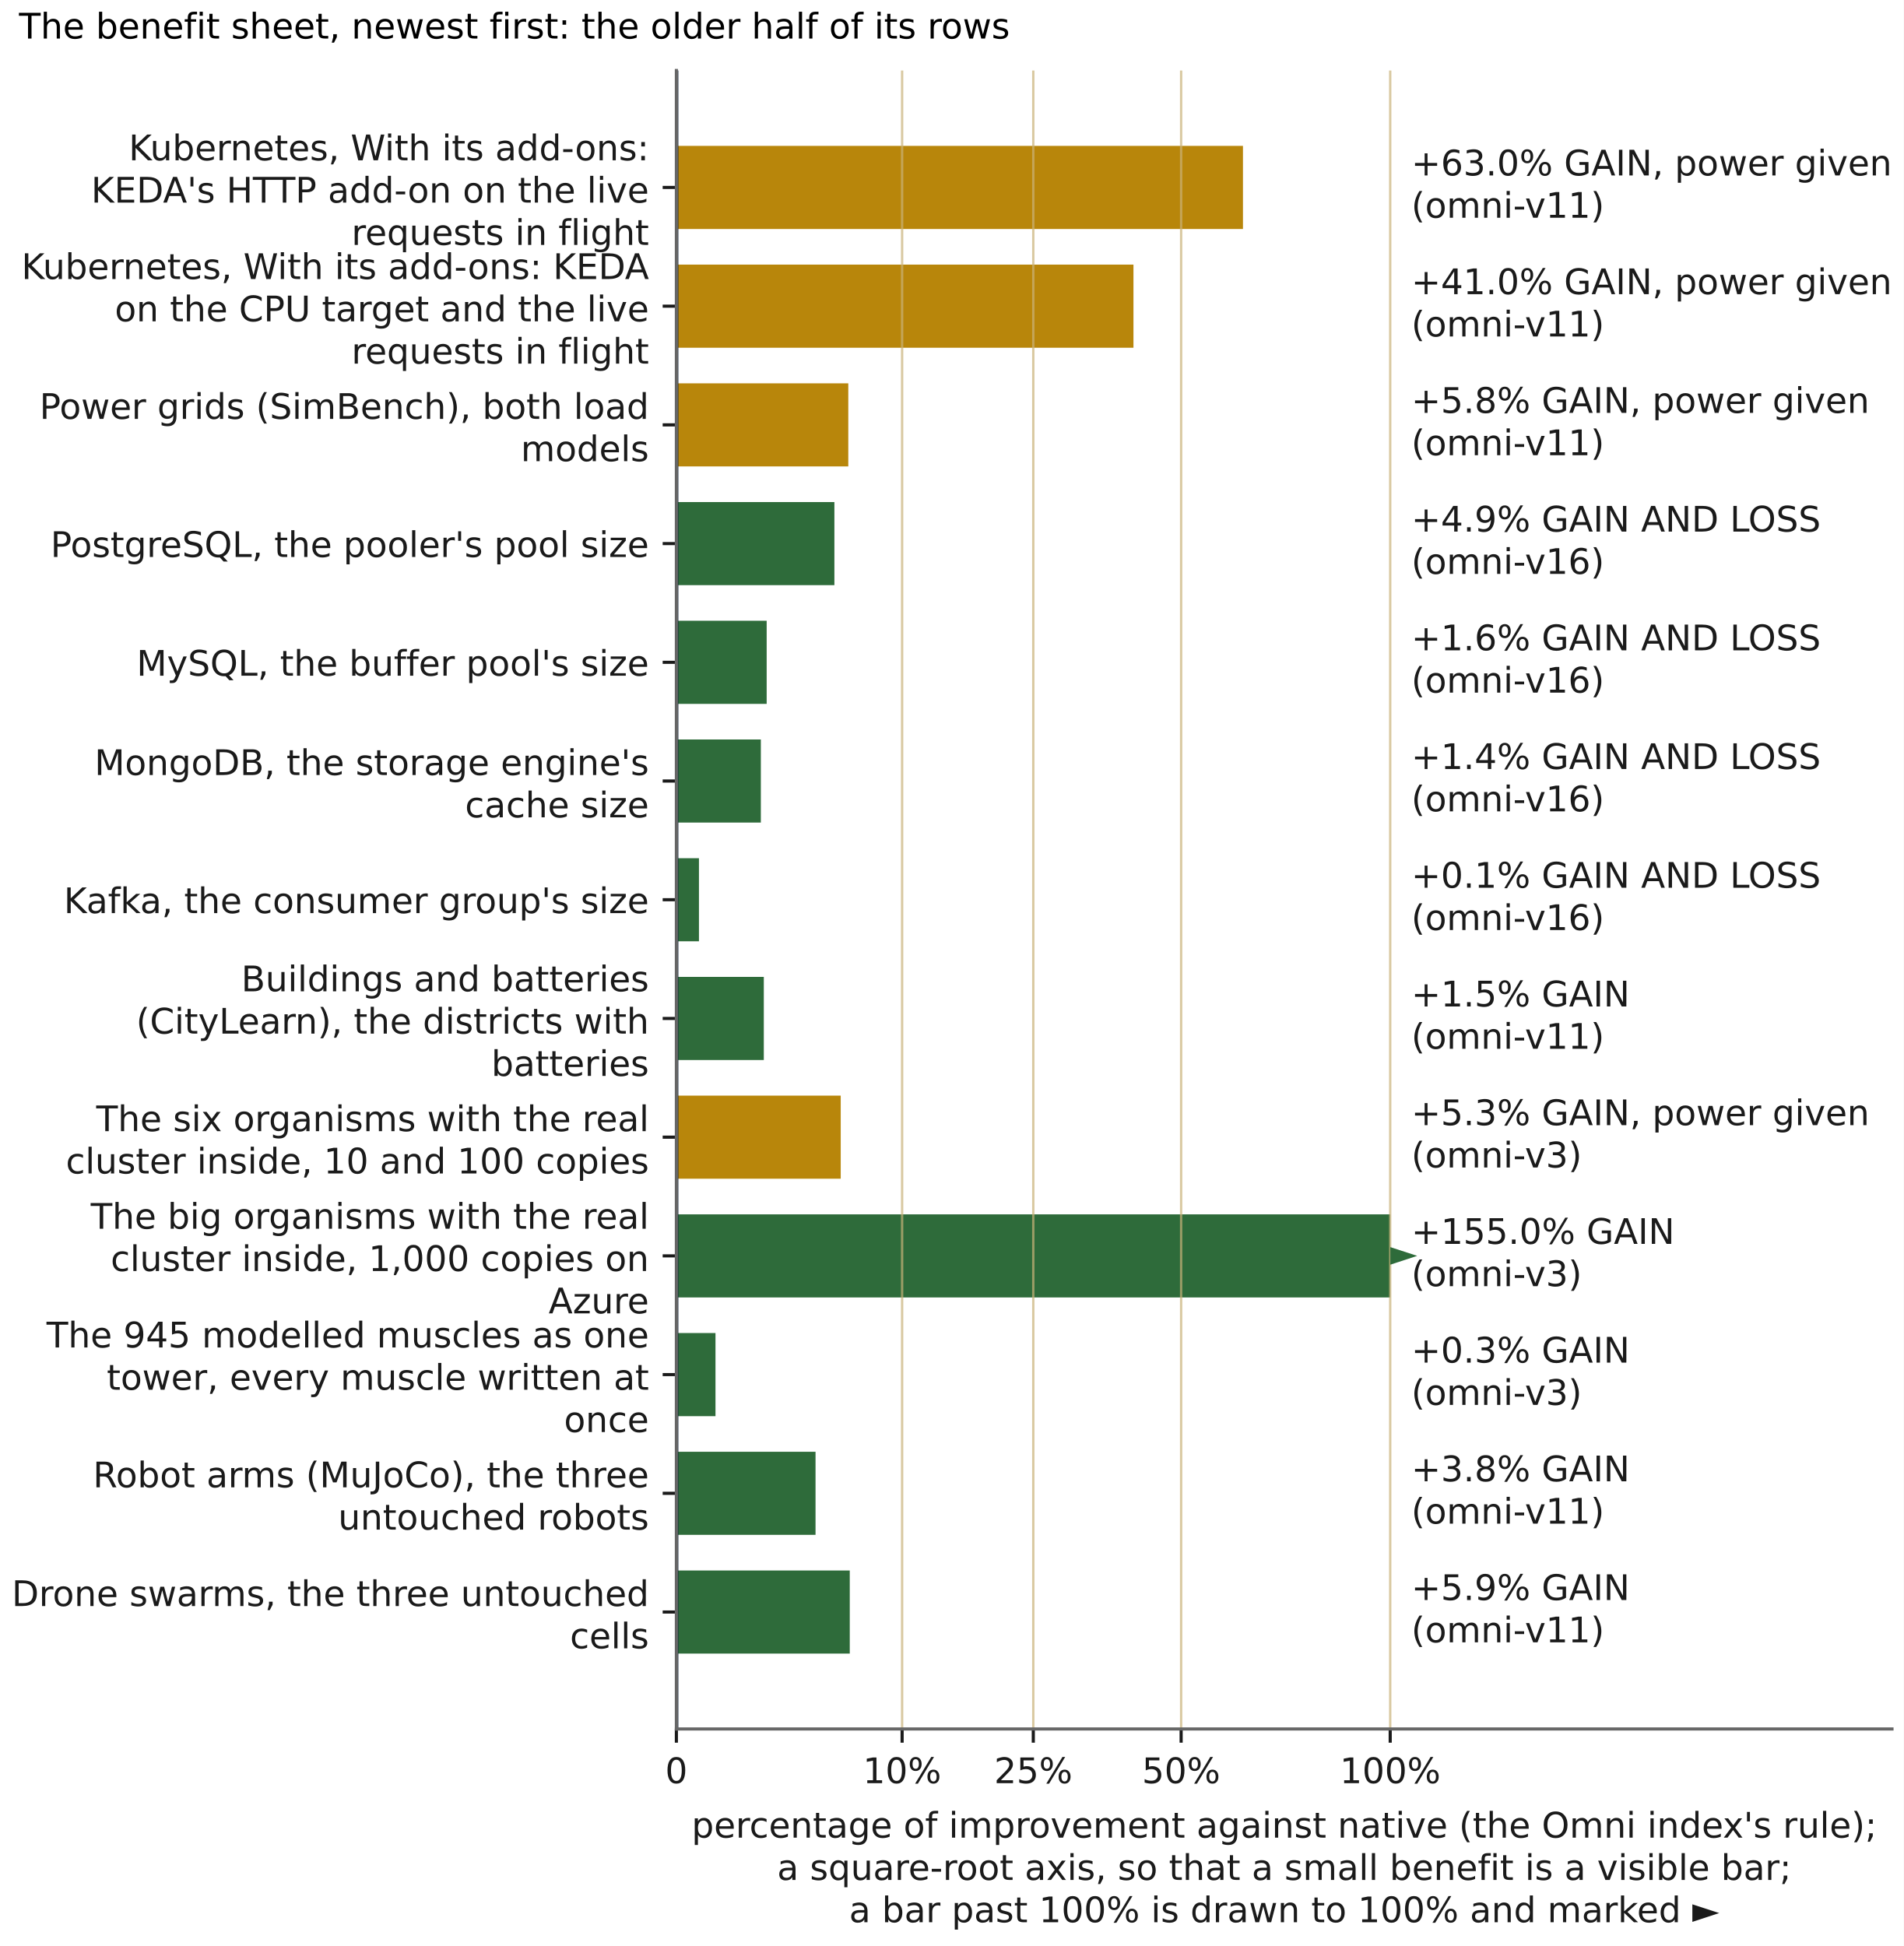
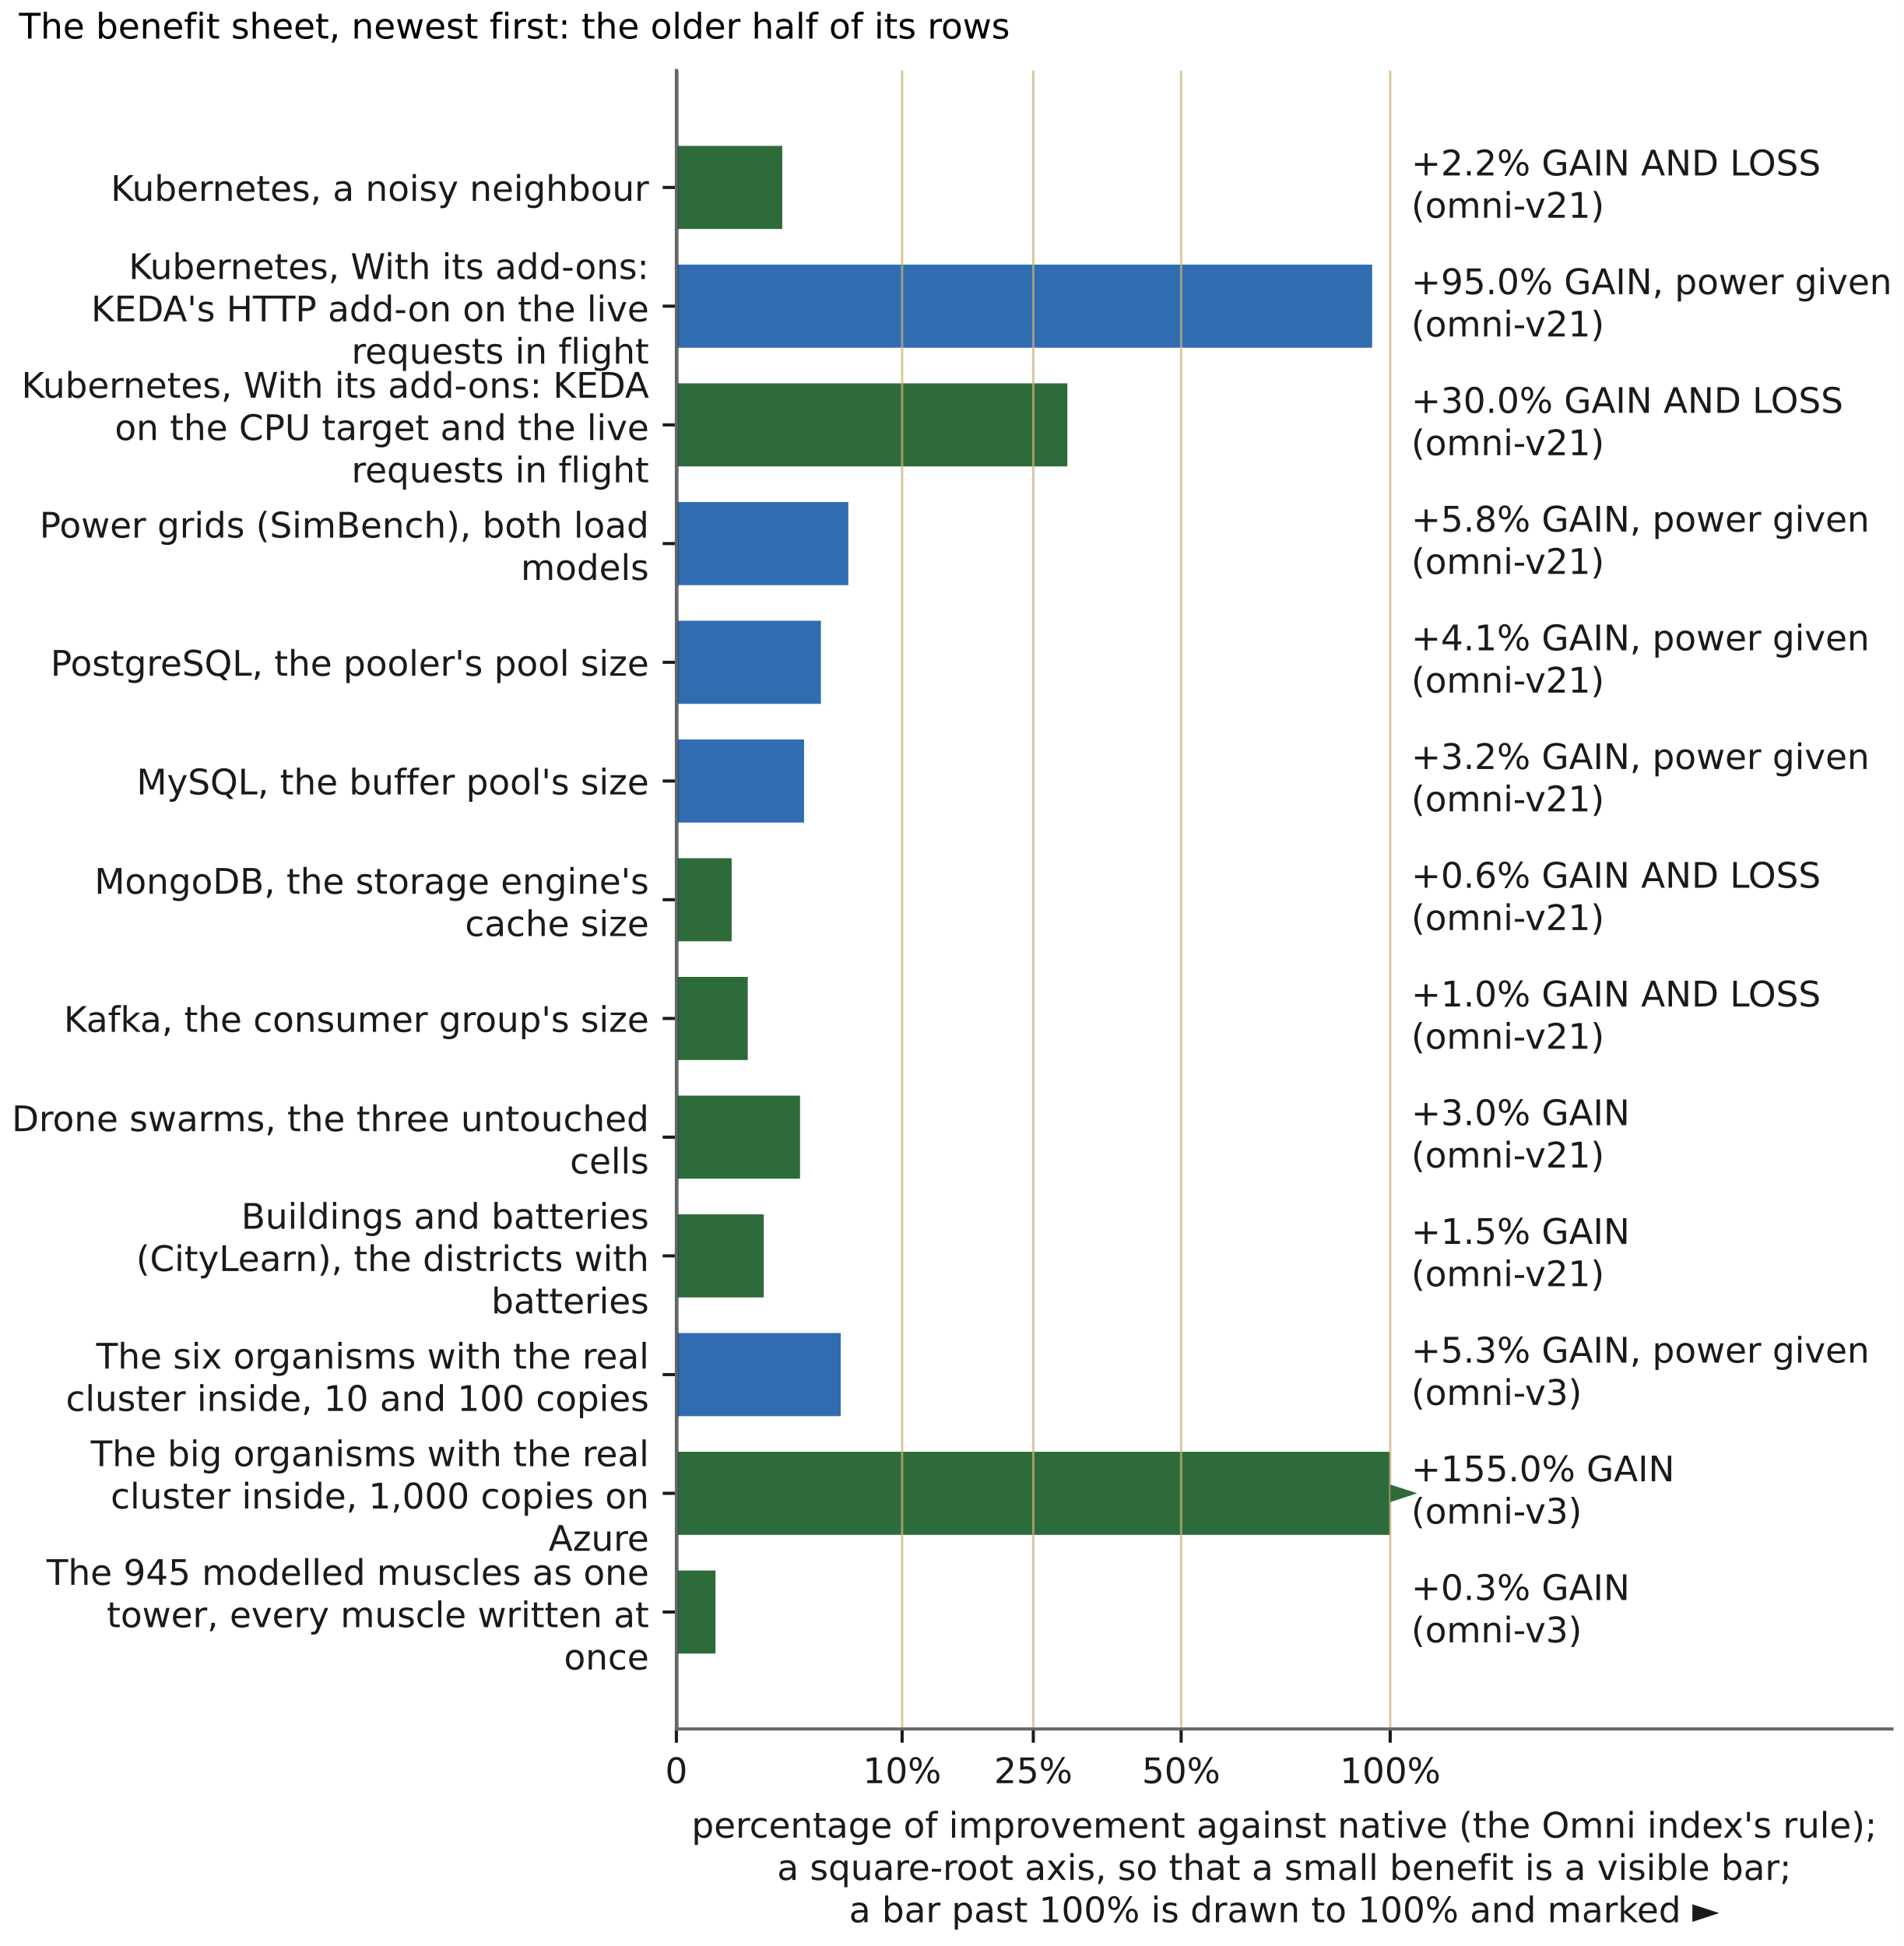
<svg xmlns="http://www.w3.org/2000/svg" xmlns:xlink="http://www.w3.org/1999/xlink" width="486pt" height="496.8pt" viewBox="0 0 486 496.8" version="1.1">
  <defs>
    <style type="text/css">*{stroke-linejoin: round; stroke-linecap: butt}</style>
  </defs>
  <g id="figure_1">
    <g id="patch_1">
      <path d="M 0 496.8  L 486 496.8  L 486 0  L 0 0  z " style="fill: #ffffff" />
    </g>
    <g id="axes_1">
      <g id="patch_2">
        <path d="M 172.672 441.392  L 483 441.392  L 483 18.001  L 172.672 18.001  z " style="fill: #ffffff" />
      </g>
      <g id="patch_3">
-         <path d="M 172.672 422.147  L 216.936 422.147  L 216.936 400.932  L 172.672 400.932  z " clip-path="url(#p13caf4ccad)" style="fill: #2e6b3a" />
+         <path d="M 172.672 422.147  L 182.654 422.147  L 182.654 400.932  L 172.672 400.932  z " clip-path="url(#p13caf4ccad)" style="fill: #2e6b3a" />
      </g>
      <g id="patch_4">
-         <path d="M 172.672 391.84  L 208.196 391.84  L 208.196 370.625  L 172.672 370.625  z " clip-path="url(#p13caf4ccad)" style="fill: #2e6b3a" />
+         <path d="M 172.672 391.84  L 354.903 391.84  L 354.903 370.625  L 172.672 370.625  z " clip-path="url(#p13caf4ccad)" style="fill: #2e6b3a" />
      </g>
      <g id="patch_5">
-         <path d="M 172.672 361.533  L 182.654 361.533  L 182.654 340.318  L 172.672 340.318  z " clip-path="url(#p13caf4ccad)" style="fill: #2e6b3a" />
+         <path d="M 172.672 361.533  L 214.625 361.533  L 214.625 340.318  L 172.672 340.318  z " clip-path="url(#p13caf4ccad)" style="fill: #2f6db0" />
      </g>
      <g id="patch_6">
-         <path d="M 172.672 331.226  L 354.903 331.226  L 354.903 310.011  L 172.672 310.011  z " clip-path="url(#p13caf4ccad)" style="fill: #2e6b3a" />
+         <path d="M 172.672 331.226  L 194.991 331.226  L 194.991 310.011  L 172.672 310.011  z " clip-path="url(#p13caf4ccad)" style="fill: #2e6b3a" />
      </g>
      <g id="patch_7">
-         <path d="M 172.672 300.919  L 214.625 300.919  L 214.625 279.704  L 172.672 279.704  z " clip-path="url(#p13caf4ccad)" style="fill: #b8860b" />
+         <path d="M 172.672 300.919  L 204.236 300.919  L 204.236 279.704  L 172.672 279.704  z " clip-path="url(#p13caf4ccad)" style="fill: #2e6b3a" />
      </g>
      <g id="patch_8">
-         <path d="M 172.672 270.612  L 194.991 270.612  L 194.991 249.397  L 172.672 249.397  z " clip-path="url(#p13caf4ccad)" style="fill: #2e6b3a" />
+         <path d="M 172.672 270.612  L 190.895 270.612  L 190.895 249.397  L 172.672 249.397  z " clip-path="url(#p13caf4ccad)" style="fill: #2e6b3a" />
      </g>
      <g id="patch_9">
-         <path d="M 172.672 240.304  L 178.435 240.304  L 178.435 219.089  L 172.672 219.089  z " clip-path="url(#p13caf4ccad)" style="fill: #2e6b3a" />
+         <path d="M 172.672 240.304  L 186.788 240.304  L 186.788 219.089  L 172.672 219.089  z " clip-path="url(#p13caf4ccad)" style="fill: #2e6b3a" />
      </g>
      <g id="patch_10">
-         <path d="M 172.672 209.997  L 194.234 209.997  L 194.234 188.782  L 172.672 188.782  z " clip-path="url(#p13caf4ccad)" style="fill: #2e6b3a" />
+         <path d="M 172.672 209.997  L 205.271 209.997  L 205.271 188.782  L 172.672 188.782  z " clip-path="url(#p13caf4ccad)" style="fill: #2f6db0" />
      </g>
      <g id="patch_11">
-         <path d="M 172.672 179.69  L 195.723 179.69  L 195.723 158.475  L 172.672 158.475  z " clip-path="url(#p13caf4ccad)" style="fill: #2e6b3a" />
+         <path d="M 172.672 179.69  L 209.571 179.69  L 209.571 158.475  L 172.672 158.475  z " clip-path="url(#p13caf4ccad)" style="fill: #2f6db0" />
      </g>
      <g id="patch_12">
-         <path d="M 172.672 149.383  L 213.011 149.383  L 213.011 128.168  L 172.672 128.168  z " clip-path="url(#p13caf4ccad)" style="fill: #2e6b3a" />
+         <path d="M 172.672 149.383  L 216.559 149.383  L 216.559 128.168  L 172.672 128.168  z " clip-path="url(#p13caf4ccad)" style="fill: #2f6db0" />
      </g>
      <g id="patch_13">
-         <path d="M 172.672 119.076  L 216.559 119.076  L 216.559 97.861  L 172.672 97.861  z " clip-path="url(#p13caf4ccad)" style="fill: #b8860b" />
+         <path d="M 172.672 119.076  L 272.484 119.076  L 272.484 97.861  L 172.672 97.861  z " clip-path="url(#p13caf4ccad)" style="fill: #2e6b3a" />
      </g>
      <g id="patch_14">
-         <path d="M 172.672 88.769  L 289.357 88.769  L 289.357 67.554  L 172.672 67.554  z " clip-path="url(#p13caf4ccad)" style="fill: #b8860b" />
+         <path d="M 172.672 88.769  L 350.289 88.769  L 350.289 67.554  L 172.672 67.554  z " clip-path="url(#p13caf4ccad)" style="fill: #2f6db0" />
      </g>
      <g id="patch_15">
-         <path d="M 172.672 58.461  L 317.313 58.461  L 317.313 37.246  L 172.672 37.246  z " clip-path="url(#p13caf4ccad)" style="fill: #b8860b" />
+         <path d="M 172.672 58.461  L 199.702 58.461  L 199.702 37.246  L 172.672 37.246  z " clip-path="url(#p13caf4ccad)" style="fill: #2e6b3a" />
      </g>
      <g id="matplotlib.axis_1">
        <g id="xtick_1">
          <g id="line2d_1">
            <path d="M 172.672 441.392  L 172.672 18.001  " clip-path="url(#p13caf4ccad)" style="fill: none; stroke: #c9b27a; stroke-opacity: 0.7; stroke-width: 0.6; stroke-linecap: square" />
          </g>
          <g id="line2d_2">
            <defs>
              <path id="m814b2a8047" d="M 0 0  L 0 3.5  " style="stroke: #1a1a1a; stroke-width: 0.8" />
            </defs>
            <g>
              <use xlink:href="#m814b2a8047" x="172.672" y="441.392" style="fill: #1a1a1a; stroke: #1a1a1a; stroke-width: 0.8" />
            </g>
          </g>
          <g id="text_1">
            <text style="font-size: 9px; font-family: 'DejaVu Sans'; text-anchor: middle; fill: #1a1a1a" x="172.672" y="455.23" transform="rotate(-0 172.6724 455.2303)">0</text>
          </g>
        </g>
        <g id="xtick_2">
          <g id="line2d_3">
            <path d="M 230.299 441.392  L 230.299 18.001  " clip-path="url(#p13caf4ccad)" style="fill: none; stroke: #c9b27a; stroke-opacity: 0.7; stroke-width: 0.6; stroke-linecap: square" />
          </g>
          <g id="line2d_4">
            <g>
              <use xlink:href="#m814b2a8047" x="230.299" y="441.392" style="fill: #1a1a1a; stroke: #1a1a1a; stroke-width: 0.8" />
            </g>
          </g>
          <g id="text_2">
            <text style="font-size: 9px; font-family: 'DejaVu Sans'; text-anchor: middle; fill: #1a1a1a" x="230.299" y="455.23" transform="rotate(-0 230.2988 455.2303)">10%</text>
          </g>
        </g>
        <g id="xtick_3">
          <g id="line2d_5">
            <path d="M 263.788 441.392  L 263.788 18.001  " clip-path="url(#p13caf4ccad)" style="fill: none; stroke: #c9b27a; stroke-opacity: 0.7; stroke-width: 0.6; stroke-linecap: square" />
          </g>
          <g id="line2d_6">
            <g>
              <use xlink:href="#m814b2a8047" x="263.788" y="441.392" style="fill: #1a1a1a; stroke: #1a1a1a; stroke-width: 0.8" />
            </g>
          </g>
          <g id="text_3">
            <text style="font-size: 9px; font-family: 'DejaVu Sans'; text-anchor: middle; fill: #1a1a1a" x="263.788" y="455.23" transform="rotate(-0 263.7877 455.2303)">25%</text>
          </g>
        </g>
        <g id="xtick_4">
          <g id="line2d_7">
            <path d="M 301.529 441.392  L 301.529 18.001  " clip-path="url(#p13caf4ccad)" style="fill: none; stroke: #c9b27a; stroke-opacity: 0.7; stroke-width: 0.6; stroke-linecap: square" />
          </g>
          <g id="line2d_8">
            <g>
              <use xlink:href="#m814b2a8047" x="301.529" y="441.392" style="fill: #1a1a1a; stroke: #1a1a1a; stroke-width: 0.8" />
            </g>
          </g>
          <g id="text_4">
            <text style="font-size: 9px; font-family: 'DejaVu Sans'; text-anchor: middle; fill: #1a1a1a" x="301.529" y="455.23" transform="rotate(-0 301.5288 455.2303)">50%</text>
          </g>
        </g>
        <g id="xtick_5">
          <g id="line2d_9">
            <path d="M 354.903 441.392  L 354.903 18.001  " clip-path="url(#p13caf4ccad)" style="fill: none; stroke: #c9b27a; stroke-opacity: 0.7; stroke-width: 0.6; stroke-linecap: square" />
          </g>
          <g id="line2d_10">
            <g>
              <use xlink:href="#m814b2a8047" x="354.903" y="441.392" style="fill: #1a1a1a; stroke: #1a1a1a; stroke-width: 0.8" />
            </g>
          </g>
          <g id="text_5">
            <text style="font-size: 9px; font-family: 'DejaVu Sans'; text-anchor: middle; fill: #1a1a1a" x="354.903" y="455.23" transform="rotate(-0 354.9029 455.2303)">100%</text>
          </g>
        </g>
        <g id="text_6">
          <text style="font-size: 9px; font-family: 'DejaVu Sans'; fill: #1a1a1a" transform="translate(176.5503 469.1318)">percentage of improvement against native (the Omni index's rule);</text>
          <text style="font-size: 9px; font-family: 'DejaVu Sans'; fill: #1a1a1a" transform="translate(198.3859 479.9343)">a square-root axis, so that a small benefit is a visible bar;</text>
          <text style="font-size: 9px; font-family: 'DejaVu Sans'; fill: #1a1a1a" transform="translate(216.762 490.7368)">a bar past 100% is drawn to 100% and marked ►</text>
        </g>
      </g>
      <g id="matplotlib.axis_2">
        <g id="ytick_1">
          <g id="line2d_11">
            <defs>
              <path id="m31e56b5a68" d="M 0 0  L -3.5 0  " style="stroke: #1a1a1a; stroke-width: 0.8" />
            </defs>
            <g>
              <use xlink:href="#m31e56b5a68" x="172.672" y="411.54" style="fill: #1a1a1a; stroke: #1a1a1a; stroke-width: 0.8" />
            </g>
          </g>
          <g id="text_7">
-             <text style="font-size: 9px; font-family: 'DejaVu Sans'; fill: #1a1a1a" transform="translate(3.00024 410.0083)">Drone swarms, the three untouched</text>
-             <text style="font-size: 9px; font-family: 'DejaVu Sans'; fill: #1a1a1a" transform="translate(145.497 420.8108)">cells</text>
+             <text style="font-size: 9px; font-family: 'DejaVu Sans'; fill: #1a1a1a" transform="translate(11.89055 404.6075)">The 945 modelled muscles as one</text>
+             <text style="font-size: 9px; font-family: 'DejaVu Sans'; fill: #1a1a1a" transform="translate(27.26086 415.4099)">tower, every muscle written at</text>
+             <text style="font-size: 9px; font-family: 'DejaVu Sans'; fill: #1a1a1a" transform="translate(143.9754 426.2117)">once</text>
          </g>
        </g>
        <g id="ytick_2">
          <g id="line2d_12">
            <g>
              <use xlink:href="#m31e56b5a68" x="172.672" y="381.233" style="fill: #1a1a1a; stroke: #1a1a1a; stroke-width: 0.8" />
            </g>
          </g>
          <g id="text_8">
-             <text style="font-size: 9px; font-family: 'DejaVu Sans'; fill: #1a1a1a" transform="translate(23.72837 379.7012)">Robot arms (MuJoCo), the three</text>
-             <text style="font-size: 9px; font-family: 'DejaVu Sans'; fill: #1a1a1a" transform="translate(86.31633 390.5036)">untouched robots</text>
+             <text style="font-size: 9px; font-family: 'DejaVu Sans'; fill: #1a1a1a" transform="translate(23.16165 374.3003)">The big organisms with the real</text>
+             <text style="font-size: 9px; font-family: 'DejaVu Sans'; fill: #1a1a1a" transform="translate(28.24805 385.1028)">cluster inside, 1,000 copies on</text>
+             <text style="font-size: 9px; font-family: 'DejaVu Sans'; fill: #1a1a1a" transform="translate(140.0491 395.9045)">Azure</text>
          </g>
        </g>
        <g id="ytick_3">
          <g id="line2d_13">
            <g>
              <use xlink:href="#m31e56b5a68" x="172.672" y="350.926" style="fill: #1a1a1a; stroke: #1a1a1a; stroke-width: 0.8" />
            </g>
          </g>
          <g id="text_9">
-             <text style="font-size: 9px; font-family: 'DejaVu Sans'; fill: #1a1a1a" transform="translate(11.89055 343.9931)">The 945 modelled muscles as one</text>
-             <text style="font-size: 9px; font-family: 'DejaVu Sans'; fill: #1a1a1a" transform="translate(27.26086 354.7956)">tower, every muscle written at</text>
-             <text style="font-size: 9px; font-family: 'DejaVu Sans'; fill: #1a1a1a" transform="translate(143.9754 365.5974)">once</text>
+             <text style="font-size: 9px; font-family: 'DejaVu Sans'; fill: #1a1a1a" transform="translate(24.57352 349.394)">The six organisms with the real</text>
+             <text style="font-size: 9px; font-family: 'DejaVu Sans'; fill: #1a1a1a" transform="translate(16.79977 360.1965)">cluster inside, 10 and 100 copies</text>
          </g>
        </g>
        <g id="ytick_4">
          <g id="line2d_14">
            <g>
              <use xlink:href="#m31e56b5a68" x="172.672" y="320.618" style="fill: #1a1a1a; stroke: #1a1a1a; stroke-width: 0.8" />
            </g>
          </g>
          <g id="text_10">
-             <text style="font-size: 9px; font-family: 'DejaVu Sans'; fill: #1a1a1a" transform="translate(23.16165 313.686)">The big organisms with the real</text>
-             <text style="font-size: 9px; font-family: 'DejaVu Sans'; fill: #1a1a1a" transform="translate(28.24805 324.4885)">cluster inside, 1,000 copies on</text>
-             <text style="font-size: 9px; font-family: 'DejaVu Sans'; fill: #1a1a1a" transform="translate(140.0491 335.2902)">Azure</text>
+             <text style="font-size: 9px; font-family: 'DejaVu Sans'; fill: #1a1a1a" transform="translate(61.57055 313.6856)">Buildings and batteries</text>
+             <text style="font-size: 9px; font-family: 'DejaVu Sans'; fill: #1a1a1a" transform="translate(34.75337 324.4881)">(CityLearn), the districts with</text>
+             <text style="font-size: 9px; font-family: 'DejaVu Sans'; fill: #1a1a1a" transform="translate(125.4227 335.2906)">batteries</text>
          </g>
        </g>
        <g id="ytick_5">
          <g id="line2d_15">
            <g>
              <use xlink:href="#m31e56b5a68" x="172.672" y="290.311" style="fill: #1a1a1a; stroke: #1a1a1a; stroke-width: 0.8" />
            </g>
          </g>
          <g id="text_11">
-             <text style="font-size: 9px; font-family: 'DejaVu Sans'; fill: #1a1a1a" transform="translate(24.57352 288.7797)">The six organisms with the real</text>
-             <text style="font-size: 9px; font-family: 'DejaVu Sans'; fill: #1a1a1a" transform="translate(16.79977 299.5822)">cluster inside, 10 and 100 copies</text>
+             <text style="font-size: 9px; font-family: 'DejaVu Sans'; fill: #1a1a1a" transform="translate(3.00024 288.7797)">Drone swarms, the three untouched</text>
+             <text style="font-size: 9px; font-family: 'DejaVu Sans'; fill: #1a1a1a" transform="translate(145.497 299.5822)">cells</text>
          </g>
        </g>
        <g id="ytick_6">
          <g id="line2d_16">
            <g>
              <use xlink:href="#m31e56b5a68" x="172.672" y="260.004" style="fill: #1a1a1a; stroke: #1a1a1a; stroke-width: 0.8" />
            </g>
          </g>
          <g id="text_12">
-             <text style="font-size: 9px; font-family: 'DejaVu Sans'; fill: #1a1a1a" transform="translate(61.57055 253.0713)">Buildings and batteries</text>
-             <text style="font-size: 9px; font-family: 'DejaVu Sans'; fill: #1a1a1a" transform="translate(34.75337 263.8738)">(CityLearn), the districts with</text>
-             <text style="font-size: 9px; font-family: 'DejaVu Sans'; fill: #1a1a1a" transform="translate(125.4227 274.6763)">batteries</text>
+             <text style="font-size: 9px; font-family: 'DejaVu Sans'; text-anchor: end; fill: #1a1a1a" x="165.672" y="263.423" transform="rotate(-0 165.6724 263.4234)">Kafka, the consumer group's size</text>
          </g>
        </g>
        <g id="ytick_7">
          <g id="line2d_17">
            <g>
              <use xlink:href="#m31e56b5a68" x="172.672" y="229.697" style="fill: #1a1a1a; stroke: #1a1a1a; stroke-width: 0.8" />
            </g>
          </g>
          <g id="text_13">
-             <text style="font-size: 9px; font-family: 'DejaVu Sans'; text-anchor: end; fill: #1a1a1a" x="165.672" y="233.116" transform="rotate(-0 165.6724 233.1162)">Kafka, the consumer group's size</text>
+             <text style="font-size: 9px; font-family: 'DejaVu Sans'; fill: #1a1a1a" transform="translate(24.11087 228.1654)">MongoDB, the storage engine's</text>
+             <text style="font-size: 9px; font-family: 'DejaVu Sans'; fill: #1a1a1a" transform="translate(118.7079 238.9679)">cache size</text>
          </g>
        </g>
        <g id="ytick_8">
          <g id="line2d_18">
            <g>
              <use xlink:href="#m31e56b5a68" x="172.672" y="199.39" style="fill: #1a1a1a; stroke: #1a1a1a; stroke-width: 0.8" />
            </g>
          </g>
          <g id="text_14">
-             <text style="font-size: 9px; font-family: 'DejaVu Sans'; fill: #1a1a1a" transform="translate(24.11087 197.8583)">MongoDB, the storage engine's</text>
-             <text style="font-size: 9px; font-family: 'DejaVu Sans'; fill: #1a1a1a" transform="translate(118.7079 208.6607)">cache size</text>
+             <text style="font-size: 9px; font-family: 'DejaVu Sans'; text-anchor: end; fill: #1a1a1a" x="165.672" y="202.809" transform="rotate(-0 165.6724 202.809)">MySQL, the buffer pool's size</text>
          </g>
        </g>
        <g id="ytick_9">
          <g id="line2d_19">
            <g>
              <use xlink:href="#m31e56b5a68" x="172.672" y="169.083" style="fill: #1a1a1a; stroke: #1a1a1a; stroke-width: 0.8" />
            </g>
          </g>
          <g id="text_15">
-             <text style="font-size: 9px; font-family: 'DejaVu Sans'; text-anchor: end; fill: #1a1a1a" x="165.672" y="172.502" transform="rotate(-0 165.6724 172.5019)">MySQL, the buffer pool's size</text>
+             <text style="font-size: 9px; font-family: 'DejaVu Sans'; text-anchor: end; fill: #1a1a1a" x="165.672" y="172.502" transform="rotate(-0 165.6724 172.5019)">PostgreSQL, the pooler's pool size</text>
          </g>
        </g>
        <g id="ytick_10">
          <g id="line2d_20">
            <g>
              <use xlink:href="#m31e56b5a68" x="172.672" y="138.775" style="fill: #1a1a1a; stroke: #1a1a1a; stroke-width: 0.8" />
            </g>
          </g>
          <g id="text_16">
-             <text style="font-size: 9px; font-family: 'DejaVu Sans'; text-anchor: end; fill: #1a1a1a" x="165.672" y="142.195" transform="rotate(-0 165.6724 142.1947)">PostgreSQL, the pooler's pool size</text>
+             <text style="font-size: 9px; font-family: 'DejaVu Sans'; fill: #1a1a1a" transform="translate(10.08352 137.2439)">Power grids (SimBench), both load</text>
+             <text style="font-size: 9px; font-family: 'DejaVu Sans'; fill: #1a1a1a" transform="translate(132.9588 148.0464)">models</text>
          </g>
        </g>
        <g id="ytick_11">
          <g id="line2d_21">
            <g>
              <use xlink:href="#m31e56b5a68" x="172.672" y="108.468" style="fill: #1a1a1a; stroke: #1a1a1a; stroke-width: 0.8" />
            </g>
          </g>
          <g id="text_17">
-             <text style="font-size: 9px; font-family: 'DejaVu Sans'; fill: #1a1a1a" transform="translate(10.08352 106.9368)">Power grids (SimBench), both load</text>
-             <text style="font-size: 9px; font-family: 'DejaVu Sans'; fill: #1a1a1a" transform="translate(132.9588 117.7392)">models</text>
+             <text style="font-size: 9px; font-family: 'DejaVu Sans'; fill: #1a1a1a" transform="translate(5.468209 101.5356)">Kubernetes, With its add-ons: KEDA</text>
+             <text style="font-size: 9px; font-family: 'DejaVu Sans'; fill: #1a1a1a" transform="translate(29.29852 112.338)">on the CPU target and the live</text>
+             <text style="font-size: 9px; font-family: 'DejaVu Sans'; fill: #1a1a1a" transform="translate(89.73352 123.1405)">requests in flight</text>
          </g>
        </g>
        <g id="ytick_12">
          <g id="line2d_22">
            <g>
              <use xlink:href="#m31e56b5a68" x="172.672" y="78.161" style="fill: #1a1a1a; stroke: #1a1a1a; stroke-width: 0.8" />
            </g>
          </g>
          <g id="text_18">
-             <text style="font-size: 9px; font-family: 'DejaVu Sans'; fill: #1a1a1a" transform="translate(5.468209 71.2284)">Kubernetes, With its add-ons: KEDA</text>
-             <text style="font-size: 9px; font-family: 'DejaVu Sans'; fill: #1a1a1a" transform="translate(29.29852 82.03086)">on the CPU target and the live</text>
+             <text style="font-size: 9px; font-family: 'DejaVu Sans'; fill: #1a1a1a" transform="translate(32.84649 71.2284)">Kubernetes, With its add-ons:</text>
+             <text style="font-size: 9px; font-family: 'DejaVu Sans'; fill: #1a1a1a" transform="translate(23.24602 82.03086)">KEDA's HTTP add-on on the live</text>
            <text style="font-size: 9px; font-family: 'DejaVu Sans'; fill: #1a1a1a" transform="translate(89.73352 92.83332)">requests in flight</text>
          </g>
        </g>
        <g id="ytick_13">
          <g id="line2d_23">
            <g>
              <use xlink:href="#m31e56b5a68" x="172.672" y="47.854" style="fill: #1a1a1a; stroke: #1a1a1a; stroke-width: 0.8" />
            </g>
          </g>
          <g id="text_19">
-             <text style="font-size: 9px; font-family: 'DejaVu Sans'; fill: #1a1a1a" transform="translate(32.84649 40.92125)">Kubernetes, With its add-ons:</text>
-             <text style="font-size: 9px; font-family: 'DejaVu Sans'; fill: #1a1a1a" transform="translate(23.24602 51.72371)">KEDA's HTTP add-on on the live</text>
-             <text style="font-size: 9px; font-family: 'DejaVu Sans'; fill: #1a1a1a" transform="translate(89.73352 62.52617)">requests in flight</text>
+             <text style="font-size: 9px; font-family: 'DejaVu Sans'; text-anchor: end; fill: #1a1a1a" x="165.672" y="51.273" transform="rotate(-0 165.6724 51.27327)">Kubernetes, a noisy neighbour</text>
          </g>
        </g>
      </g>
      <g id="line2d_24">
        <path d="M 172.672 441.392  L 172.672 18.001  " clip-path="url(#p13caf4ccad)" style="fill: none; stroke: #0b1f3a; stroke-linecap: square" />
      </g>
      <g id="patch_16">
        <path d="M 172.672 441.392  L 172.672 18.001  " style="fill: none; stroke: #666666; stroke-width: 0.8; stroke-linejoin: miter; stroke-linecap: square" />
      </g>
      <g id="patch_17">
        <path d="M 172.672 441.392  L 483 441.392  " style="fill: none; stroke: #666666; stroke-width: 0.8; stroke-linejoin: miter; stroke-linecap: square" />
      </g>
      <g id="text_20">
-         <text style="font-size: 9px; font-family: 'DejaVu Sans'; fill: #1a1a1a" transform="translate(360.2902 408.4765)">+5.9% GAIN</text>
-         <text style="font-size: 9px; font-family: 'DejaVu Sans'; fill: #1a1a1a" transform="translate(360.2902 419.279)">(omni-v11)</text>
+         <text style="font-size: 9px; font-family: 'DejaVu Sans'; fill: #1a1a1a" transform="translate(360.2902 408.4765)">+0.3% GAIN</text>
+         <text style="font-size: 9px; font-family: 'DejaVu Sans'; fill: #1a1a1a" transform="translate(360.2902 419.279)">(omni-v3)</text>
      </g>
      <g id="text_21">
-         <text style="font-size: 9px; font-family: 'DejaVu Sans'; fill: #1a1a1a" transform="translate(360.2902 378.1693)">+3.8% GAIN</text>
-         <text style="font-size: 9px; font-family: 'DejaVu Sans'; fill: #1a1a1a" transform="translate(360.2902 388.9718)">(omni-v11)</text>
+         <text style="font-size: 9px; font-family: 'DejaVu Sans'; text-anchor: start; fill: #2e6b3a" x="354.903" y="383.571" transform="rotate(-0 354.9029 383.5706)"> ►</text>
      </g>
      <g id="text_22">
-         <text style="font-size: 9px; font-family: 'DejaVu Sans'; fill: #1a1a1a" transform="translate(360.2902 347.8622)">+0.3% GAIN</text>
-         <text style="font-size: 9px; font-family: 'DejaVu Sans'; fill: #1a1a1a" transform="translate(360.2902 358.6646)">(omni-v3)</text>
+         <text style="font-size: 9px; font-family: 'DejaVu Sans'; fill: #1a1a1a" transform="translate(360.2902 378.1693)">+155.0% GAIN</text>
+         <text style="font-size: 9px; font-family: 'DejaVu Sans'; fill: #1a1a1a" transform="translate(360.2902 388.9718)">(omni-v3)</text>
      </g>
      <g id="text_23">
-         <text style="font-size: 9px; font-family: 'DejaVu Sans'; text-anchor: start; fill: #2e6b3a" x="354.903" y="322.956" transform="rotate(-0 354.9029 322.9563)"> ►</text>
+         <text style="font-size: 9px; font-family: 'DejaVu Sans'; fill: #1a1a1a" transform="translate(360.2902 347.8625)">+5.3% GAIN, power given</text>
+         <text style="font-size: 9px; font-family: 'DejaVu Sans'; fill: #1a1a1a" transform="translate(360.2902 358.665)">(omni-v3)</text>
      </g>
      <g id="text_24">
-         <text style="font-size: 9px; font-family: 'DejaVu Sans'; fill: #1a1a1a" transform="translate(360.2902 317.555)">+155.0% GAIN</text>
-         <text style="font-size: 9px; font-family: 'DejaVu Sans'; fill: #1a1a1a" transform="translate(360.2902 328.3575)">(omni-v3)</text>
+         <text style="font-size: 9px; font-family: 'DejaVu Sans'; fill: #1a1a1a" transform="translate(360.2902 317.555)">+1.5% GAIN</text>
+         <text style="font-size: 9px; font-family: 'DejaVu Sans'; fill: #1a1a1a" transform="translate(360.2902 328.3575)">(omni-v21)</text>
      </g>
      <g id="text_25">
-         <text style="font-size: 9px; font-family: 'DejaVu Sans'; fill: #1a1a1a" transform="translate(360.2902 287.2482)">+5.3% GAIN, power given</text>
-         <text style="font-size: 9px; font-family: 'DejaVu Sans'; fill: #1a1a1a" transform="translate(360.2902 298.0507)">(omni-v3)</text>
+         <text style="font-size: 9px; font-family: 'DejaVu Sans'; fill: #1a1a1a" transform="translate(360.2902 287.2479)">+3.0% GAIN</text>
+         <text style="font-size: 9px; font-family: 'DejaVu Sans'; fill: #1a1a1a" transform="translate(360.2902 298.0503)">(omni-v21)</text>
      </g>
      <g id="text_26">
-         <text style="font-size: 9px; font-family: 'DejaVu Sans'; fill: #1a1a1a" transform="translate(360.2902 256.9407)">+1.5% GAIN</text>
-         <text style="font-size: 9px; font-family: 'DejaVu Sans'; fill: #1a1a1a" transform="translate(360.2902 267.7432)">(omni-v11)</text>
+         <text style="font-size: 9px; font-family: 'DejaVu Sans'; fill: #1a1a1a" transform="translate(360.2902 256.9407)">+1.0% GAIN AND LOSS</text>
+         <text style="font-size: 9px; font-family: 'DejaVu Sans'; fill: #1a1a1a" transform="translate(360.2902 267.7432)">(omni-v21)</text>
      </g>
      <g id="text_27">
-         <text style="font-size: 9px; font-family: 'DejaVu Sans'; fill: #1a1a1a" transform="translate(360.2902 226.6336)">+0.1% GAIN AND LOSS</text>
-         <text style="font-size: 9px; font-family: 'DejaVu Sans'; fill: #1a1a1a" transform="translate(360.2902 237.436)">(omni-v16)</text>
+         <text style="font-size: 9px; font-family: 'DejaVu Sans'; fill: #1a1a1a" transform="translate(360.2902 226.6336)">+0.6% GAIN AND LOSS</text>
+         <text style="font-size: 9px; font-family: 'DejaVu Sans'; fill: #1a1a1a" transform="translate(360.2902 237.436)">(omni-v21)</text>
      </g>
      <g id="text_28">
-         <text style="font-size: 9px; font-family: 'DejaVu Sans'; fill: #1a1a1a" transform="translate(360.2902 196.3264)">+1.4% GAIN AND LOSS</text>
-         <text style="font-size: 9px; font-family: 'DejaVu Sans'; fill: #1a1a1a" transform="translate(360.2902 207.1289)">(omni-v16)</text>
+         <text style="font-size: 9px; font-family: 'DejaVu Sans'; fill: #1a1a1a" transform="translate(360.2902 196.3268)">+3.2% GAIN, power given</text>
+         <text style="font-size: 9px; font-family: 'DejaVu Sans'; fill: #1a1a1a" transform="translate(360.2902 207.1292)">(omni-v21)</text>
      </g>
      <g id="text_29">
-         <text style="font-size: 9px; font-family: 'DejaVu Sans'; fill: #1a1a1a" transform="translate(360.2902 166.0192)">+1.6% GAIN AND LOSS</text>
-         <text style="font-size: 9px; font-family: 'DejaVu Sans'; fill: #1a1a1a" transform="translate(360.2902 176.8217)">(omni-v16)</text>
+         <text style="font-size: 9px; font-family: 'DejaVu Sans'; fill: #1a1a1a" transform="translate(360.2902 166.0196)">+4.1% GAIN, power given</text>
+         <text style="font-size: 9px; font-family: 'DejaVu Sans'; fill: #1a1a1a" transform="translate(360.2902 176.8221)">(omni-v21)</text>
      </g>
      <g id="text_30">
-         <text style="font-size: 9px; font-family: 'DejaVu Sans'; fill: #1a1a1a" transform="translate(360.2902 135.7121)">+4.9% GAIN AND LOSS</text>
-         <text style="font-size: 9px; font-family: 'DejaVu Sans'; fill: #1a1a1a" transform="translate(360.2902 146.5146)">(omni-v16)</text>
+         <text style="font-size: 9px; font-family: 'DejaVu Sans'; fill: #1a1a1a" transform="translate(360.2902 135.7124)">+5.8% GAIN, power given</text>
+         <text style="font-size: 9px; font-family: 'DejaVu Sans'; fill: #1a1a1a" transform="translate(360.2902 146.5149)">(omni-v21)</text>
      </g>
      <g id="text_31">
-         <text style="font-size: 9px; font-family: 'DejaVu Sans'; fill: #1a1a1a" transform="translate(360.2902 105.4053)">+5.8% GAIN, power given</text>
-         <text style="font-size: 9px; font-family: 'DejaVu Sans'; fill: #1a1a1a" transform="translate(360.2902 116.2078)">(omni-v11)</text>
+         <text style="font-size: 9px; font-family: 'DejaVu Sans'; fill: #1a1a1a" transform="translate(360.2902 105.4049)">+30.0% GAIN AND LOSS</text>
+         <text style="font-size: 9px; font-family: 'DejaVu Sans'; fill: #1a1a1a" transform="translate(360.2902 116.2074)">(omni-v21)</text>
      </g>
      <g id="text_32">
-         <text style="font-size: 9px; font-family: 'DejaVu Sans'; fill: #1a1a1a" transform="translate(360.2902 75.09814)">+41.0% GAIN, power given</text>
-         <text style="font-size: 9px; font-family: 'DejaVu Sans'; fill: #1a1a1a" transform="translate(360.2902 85.9006)">(omni-v11)</text>
+         <text style="font-size: 9px; font-family: 'DejaVu Sans'; fill: #1a1a1a" transform="translate(360.2902 75.09814)">+95.0% GAIN, power given</text>
+         <text style="font-size: 9px; font-family: 'DejaVu Sans'; fill: #1a1a1a" transform="translate(360.2902 85.9006)">(omni-v21)</text>
      </g>
      <g id="text_33">
-         <text style="font-size: 9px; font-family: 'DejaVu Sans'; fill: #1a1a1a" transform="translate(360.2902 44.79098)">+63.0% GAIN, power given</text>
-         <text style="font-size: 9px; font-family: 'DejaVu Sans'; fill: #1a1a1a" transform="translate(360.2902 55.59344)">(omni-v11)</text>
+         <text style="font-size: 9px; font-family: 'DejaVu Sans'; fill: #1a1a1a" transform="translate(360.2902 44.79063)">+2.2% GAIN AND LOSS</text>
+         <text style="font-size: 9px; font-family: 'DejaVu Sans'; fill: #1a1a1a" transform="translate(360.2902 55.59309)">(omni-v21)</text>
      </g>
    </g>
    <g id="text_34">
      <text style="font-size: 9px; font-family: 'DejaVu Sans'; text-anchor: start" x="4.86" y="9.839" transform="rotate(-0 4.86 9.838834)">The benefit sheet, newest first: the older half of its rows</text>
    </g>
  </g>
  <defs>
    <clipPath id="p13caf4ccad">
      <rect x="172.672" y="18.001" width="310.327" height="423.391" />
    </clipPath>
  </defs>
</svg>
